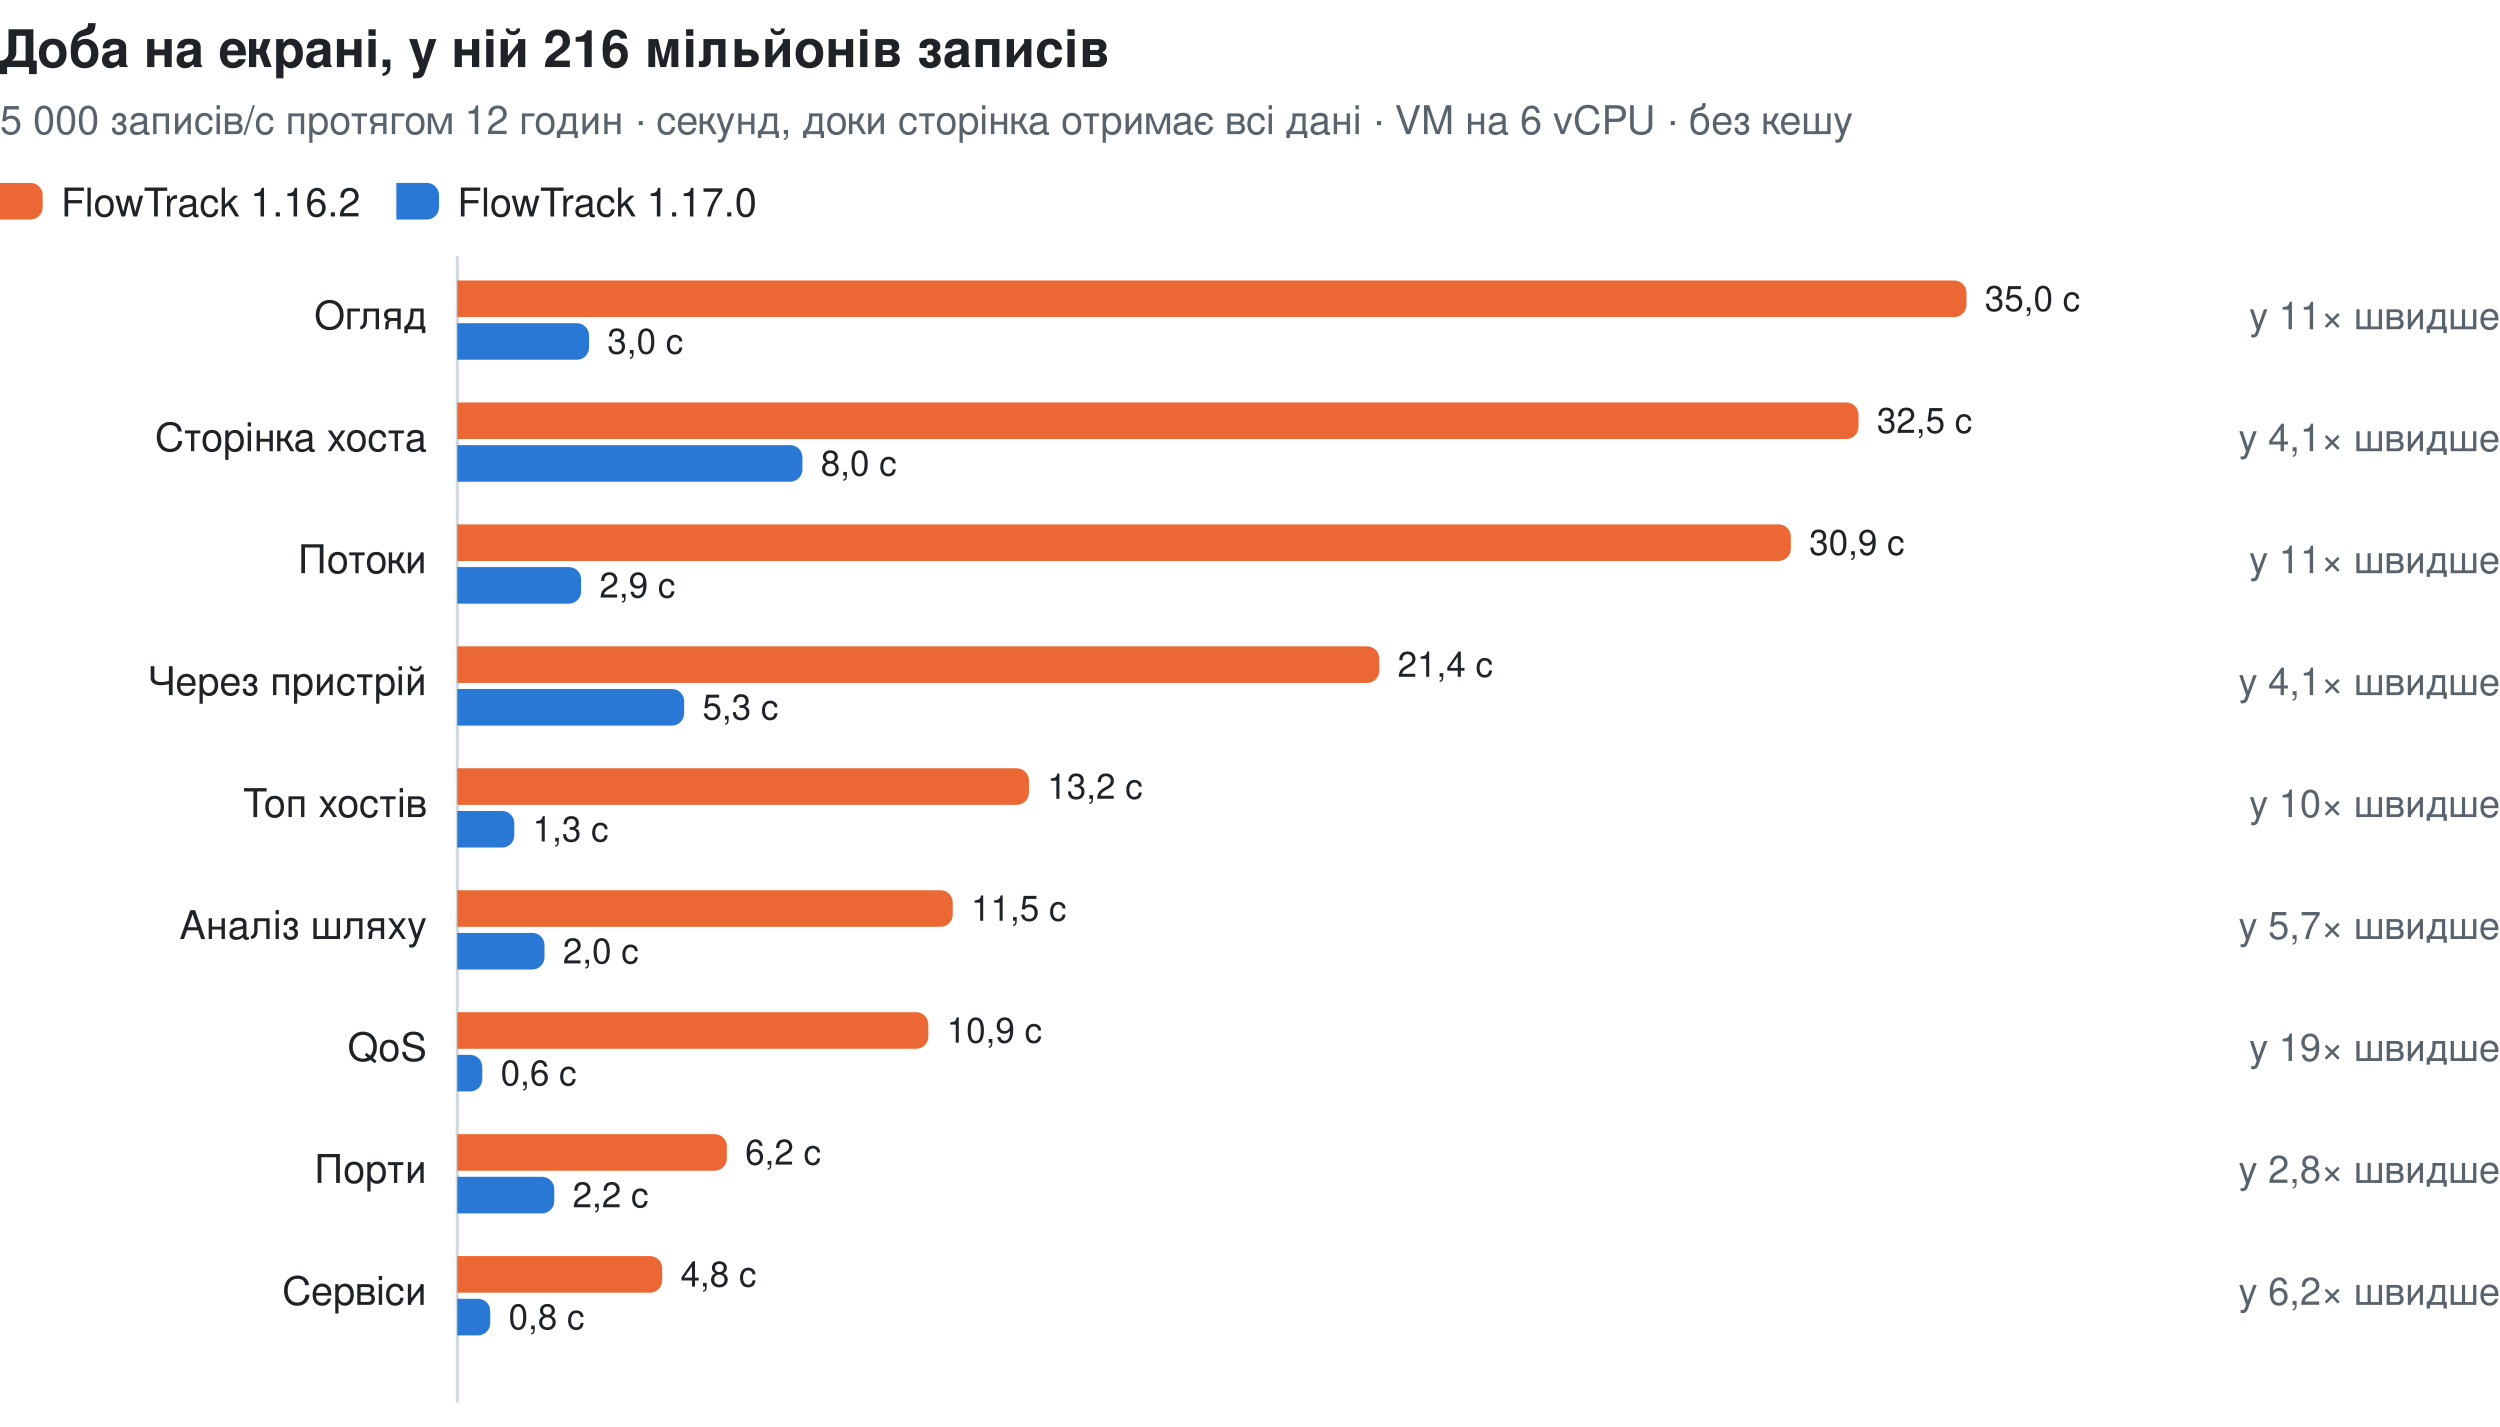
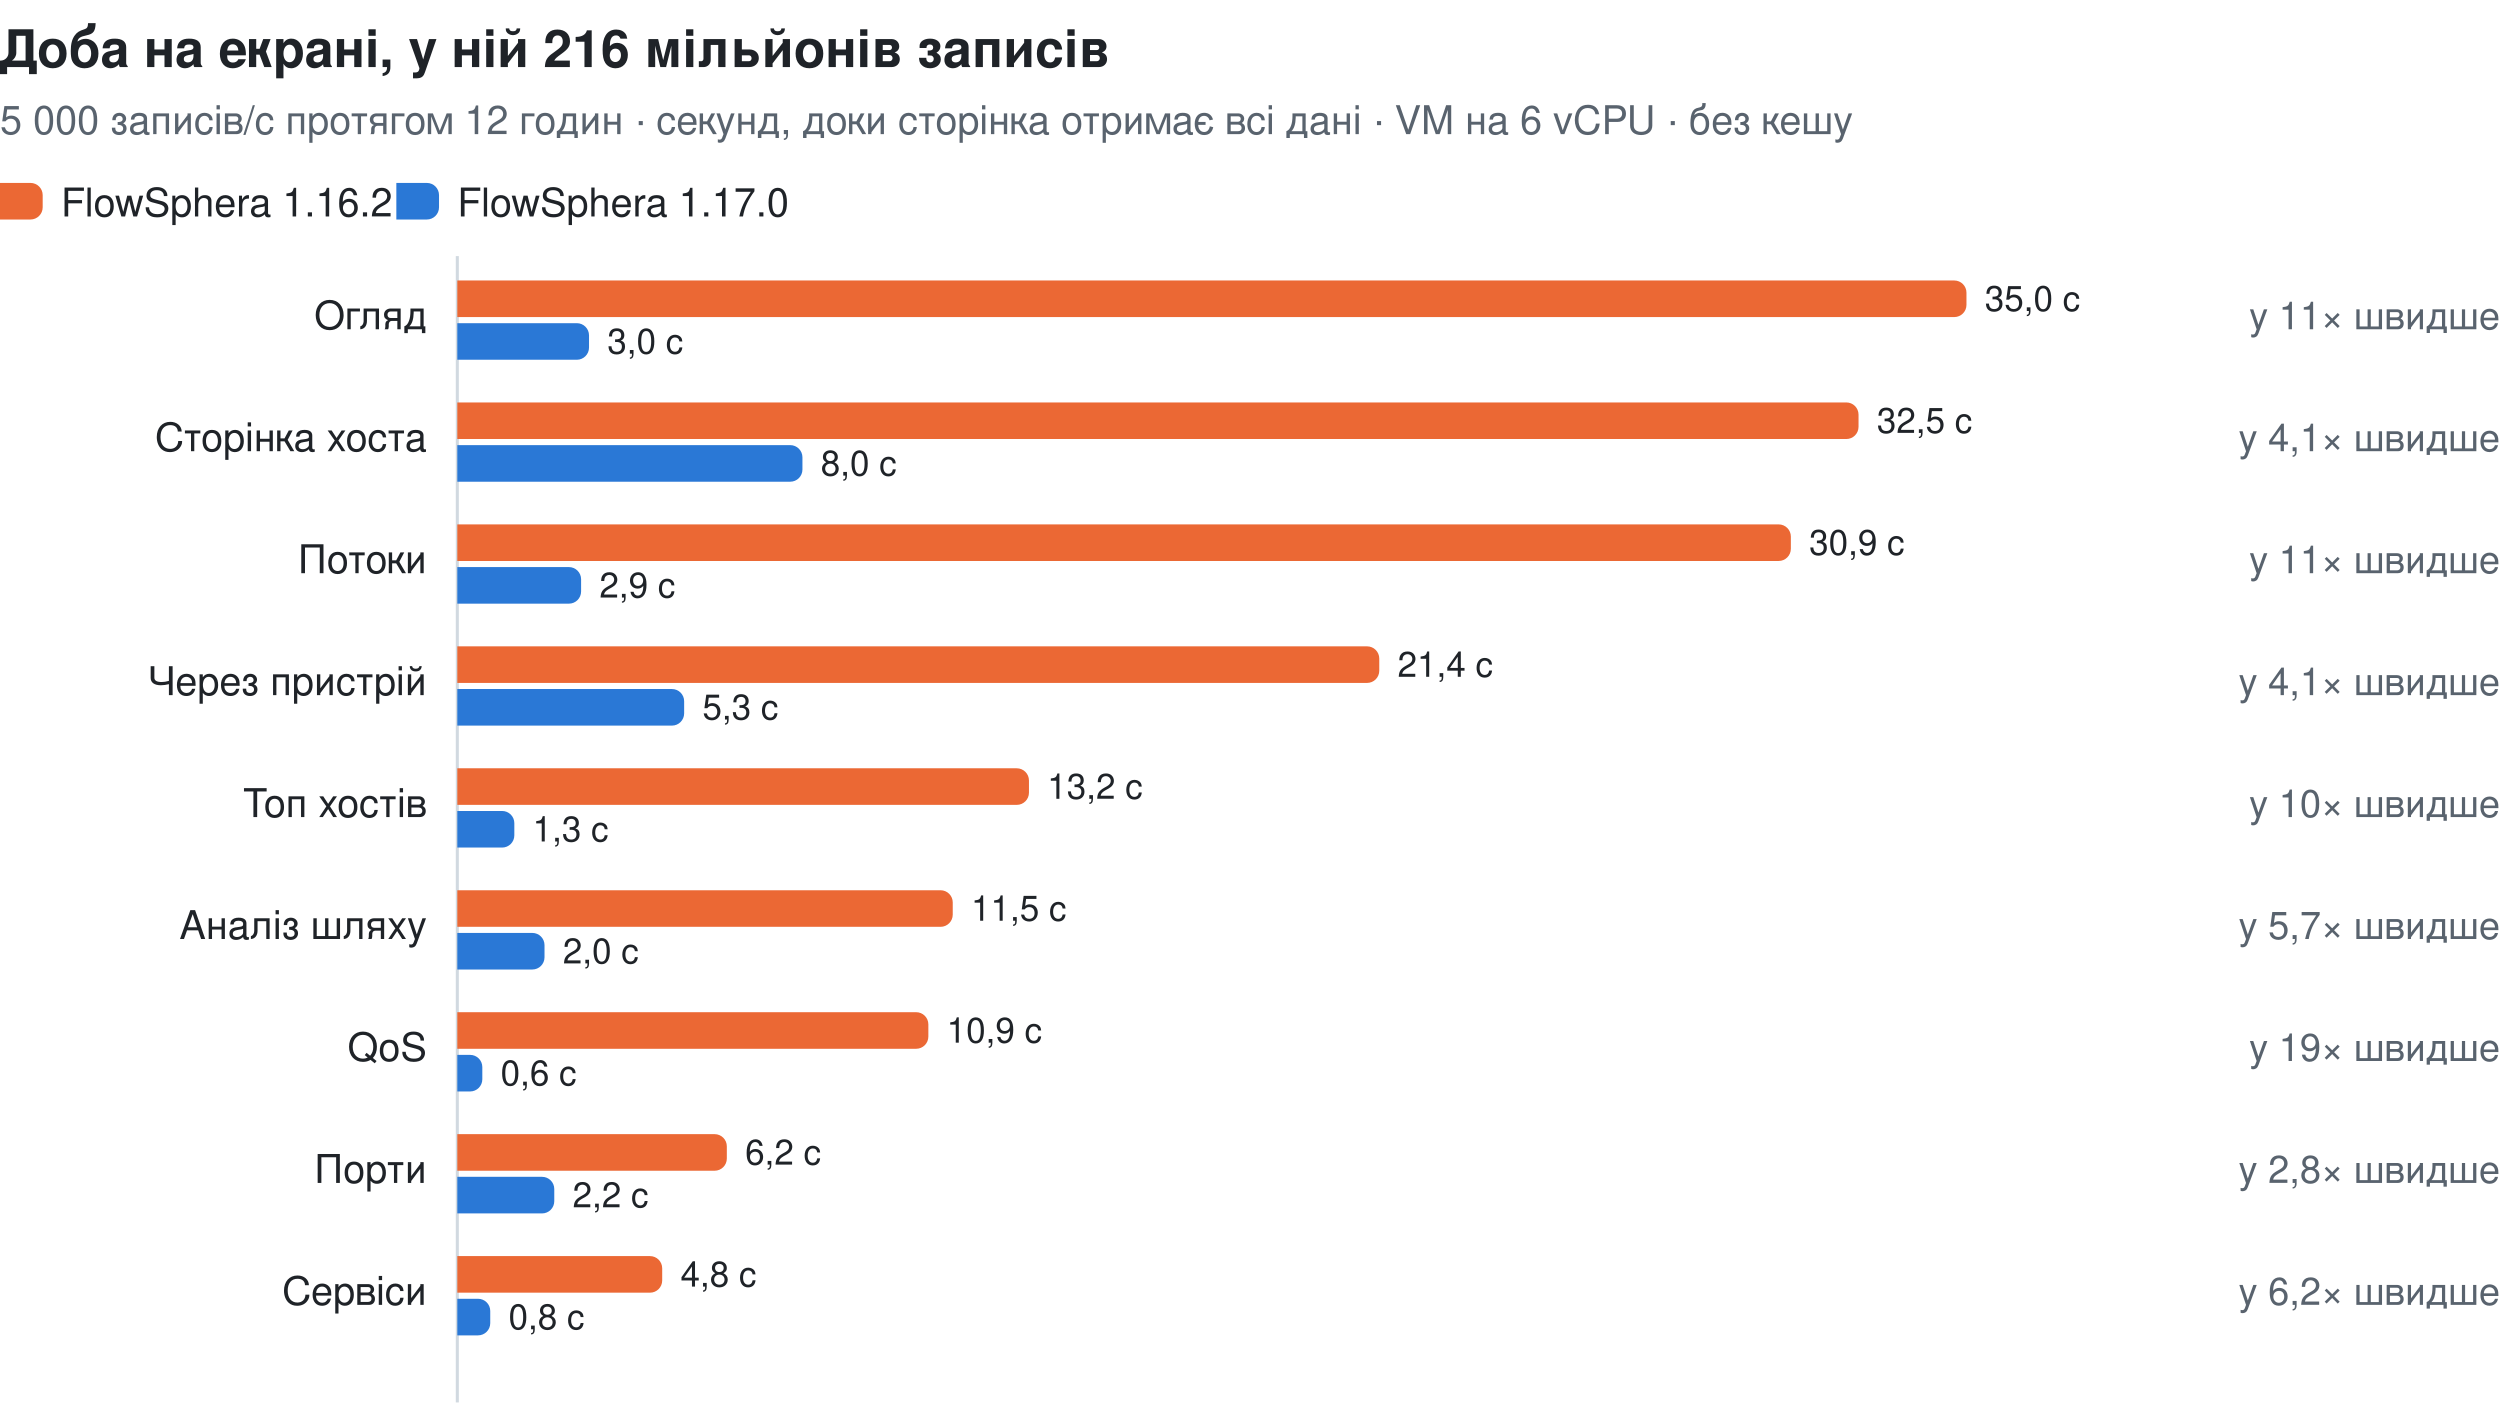
<svg xmlns="http://www.w3.org/2000/svg" viewBox="0 0 820 468" width="820" height="468" font-family="-apple-system,BlinkMacSystemFont,Segoe UI,Helvetica,Arial,sans-serif" role="img" aria-label="Доба на екрані, у ній 216 мільйонів записів">
  <style>.ink{fill:#1f2328}.mute{fill:#59636e}.old{fill:#eb6834}.new{fill:#2a78d6}.grid{stroke:#d1d9e0}@media (prefers-color-scheme: dark){.ink{fill:#e6edf3}.mute{fill:#9198a1}.old{fill:#d95926}.new{fill:#3987e5}.grid{stroke:#3d444d}}</style>
  <text class="ink" x="0" y="22" font-size="17" font-weight="600">Доба на екрані, у ній 216 мільйонів записів</text>
  <text class="mute" x="0" y="44" font-size="13">5 000 записів/с протягом 12 годин · секунд, доки сторінка отримає всі дані · VM на 6 vCPU · без кешу</text>
  <path class="old" d="M0,60 h10.0 a4,4 0 0 1 4,4 v4 a4,4 0 0 1 -4,4 h-10.0 z" />
-   <text class="ink" x="20" y="71" font-size="13">FlowTrack 1.16.2</text>
+   <text class="ink" x="20" y="71" font-size="13">FlowSphera 1.16.2</text>
  <path class="new" d="M130,60 h10.0 a4,4 0 0 1 4,4 v4 a4,4 0 0 1 -4,4 h-10.0 z" />
-   <text class="ink" x="150" y="71" font-size="13">FlowTrack 1.17.0</text>
+   <text class="ink" x="150" y="71" font-size="13">FlowSphera 1.17.0</text>
  <line class="grid" x1="150" y1="84" x2="150" y2="460" stroke-width="1" />
  <text class="ink" x="140" y="108" font-size="13" text-anchor="end">Огляд</text>
  <path class="old" d="M150,92 h491.0 a4,4 0 0 1 4,4 v4 a4,4 0 0 1 -4,4 h-491.0 z" />
  <text class="ink" x="651.0" y="102" font-size="11.5">35,0 с</text>
  <path class="new" d="M150,106 h39.2 a4,4 0 0 1 4,4 v4 a4,4 0 0 1 -4,4 h-39.2 z" />
  <text class="ink" x="199.2" y="116" font-size="11.5">3,0 с</text>
  <text class="mute" x="820" y="108" font-size="12.5" text-anchor="end">у 11× швидше</text>
  <text class="ink" x="140" y="148" font-size="13" text-anchor="end">Сторінка хоста</text>
  <path class="old" d="M150,132 h455.6 a4,4 0 0 1 4,4 v4 a4,4 0 0 1 -4,4 h-455.6 z" />
  <text class="ink" x="615.6" y="142" font-size="11.5">32,5 с</text>
  <path class="new" d="M150,146 h109.2 a4,4 0 0 1 4,4 v4 a4,4 0 0 1 -4,4 h-109.2 z" />
  <text class="ink" x="269.2" y="156" font-size="11.5">8,0 с</text>
  <text class="mute" x="820" y="148" font-size="12.5" text-anchor="end">у 4,1× швидше</text>
  <text class="ink" x="140" y="188" font-size="13" text-anchor="end">Потоки</text>
  <path class="old" d="M150,172 h433.4 a4,4 0 0 1 4,4 v4 a4,4 0 0 1 -4,4 h-433.4 z" />
  <text class="ink" x="593.4" y="182" font-size="11.5">30,9 с</text>
  <path class="new" d="M150,186 h36.6 a4,4 0 0 1 4,4 v4 a4,4 0 0 1 -4,4 h-36.6 z" />
  <text class="ink" x="196.6" y="196" font-size="11.5">2,9 с</text>
  <text class="mute" x="820" y="188" font-size="12.5" text-anchor="end">у 11× швидше</text>
  <text class="ink" x="140" y="228" font-size="13" text-anchor="end">Через пристрій</text>
  <path class="old" d="M150,212 h298.4 a4,4 0 0 1 4,4 v4 a4,4 0 0 1 -4,4 h-298.4 z" />
  <text class="ink" x="458.4" y="222" font-size="11.5">21,4 с</text>
  <path class="new" d="M150,226 h70.4 a4,4 0 0 1 4,4 v4 a4,4 0 0 1 -4,4 h-70.4 z" />
  <text class="ink" x="230.4" y="236" font-size="11.5">5,3 с</text>
  <text class="mute" x="820" y="228" font-size="12.5" text-anchor="end">у 4,1× швидше</text>
  <text class="ink" x="140" y="268" font-size="13" text-anchor="end">Топ хостів</text>
  <path class="old" d="M150,252 h183.5 a4,4 0 0 1 4,4 v4 a4,4 0 0 1 -4,4 h-183.5 z" />
  <text class="ink" x="343.5" y="262" font-size="11.5">13,2 с</text>
  <path class="new" d="M150,266 h14.7 a4,4 0 0 1 4,4 v4 a4,4 0 0 1 -4,4 h-14.7 z" />
  <text class="ink" x="174.7" y="276" font-size="11.5">1,3 с</text>
  <text class="mute" x="820" y="268" font-size="12.5" text-anchor="end">у 10× швидше</text>
  <text class="ink" x="140" y="308" font-size="13" text-anchor="end">Аналіз шляху</text>
  <path class="old" d="M150,292 h158.5 a4,4 0 0 1 4,4 v4 a4,4 0 0 1 -4,4 h-158.5 z" />
  <text class="ink" x="318.5" y="302" font-size="11.5">11,5 с</text>
  <path class="new" d="M150,306 h24.6 a4,4 0 0 1 4,4 v4 a4,4 0 0 1 -4,4 h-24.6 z" />
  <text class="ink" x="184.6" y="316" font-size="11.5">2,0 с</text>
  <text class="mute" x="820" y="308" font-size="12.5" text-anchor="end">у 5,7× швидше</text>
  <text class="ink" x="140" y="348" font-size="13" text-anchor="end">QoS</text>
  <path class="old" d="M150,332 h150.5 a4,4 0 0 1 4,4 v4 a4,4 0 0 1 -4,4 h-150.5 z" />
  <text class="ink" x="310.5" y="342" font-size="11.5">10,9 с</text>
  <path class="new" d="M150,346 h4.2 a4,4 0 0 1 4,4 v4 a4,4 0 0 1 -4,4 h-4.2 z" />
  <text class="ink" x="164.2" y="356" font-size="11.5">0,6 с</text>
  <text class="mute" x="820" y="348" font-size="12.5" text-anchor="end">у 19× швидше</text>
  <text class="ink" x="140" y="388" font-size="13" text-anchor="end">Порти</text>
  <path class="old" d="M150,372 h84.4 a4,4 0 0 1 4,4 v4 a4,4 0 0 1 -4,4 h-84.4 z" />
  <text class="ink" x="244.4" y="382" font-size="11.5">6,2 с</text>
  <path class="new" d="M150,386 h27.8 a4,4 0 0 1 4,4 v4 a4,4 0 0 1 -4,4 h-27.8 z" />
  <text class="ink" x="187.8" y="396" font-size="11.5">2,2 с</text>
  <text class="mute" x="820" y="388" font-size="12.5" text-anchor="end">у 2,8× швидше</text>
  <text class="ink" x="140" y="428" font-size="13" text-anchor="end">Сервіси</text>
  <path class="old" d="M150,412 h63.2 a4,4 0 0 1 4,4 v4 a4,4 0 0 1 -4,4 h-63.2 z" />
  <text class="ink" x="223.2" y="422" font-size="11.5">4,8 с</text>
  <path class="new" d="M150,426 h6.8 a4,4 0 0 1 4,4 v4 a4,4 0 0 1 -4,4 h-6.8 z" />
  <text class="ink" x="166.8" y="436" font-size="11.5">0,8 с</text>
  <text class="mute" x="820" y="428" font-size="12.5" text-anchor="end">у 6,2× швидше</text>
</svg>
